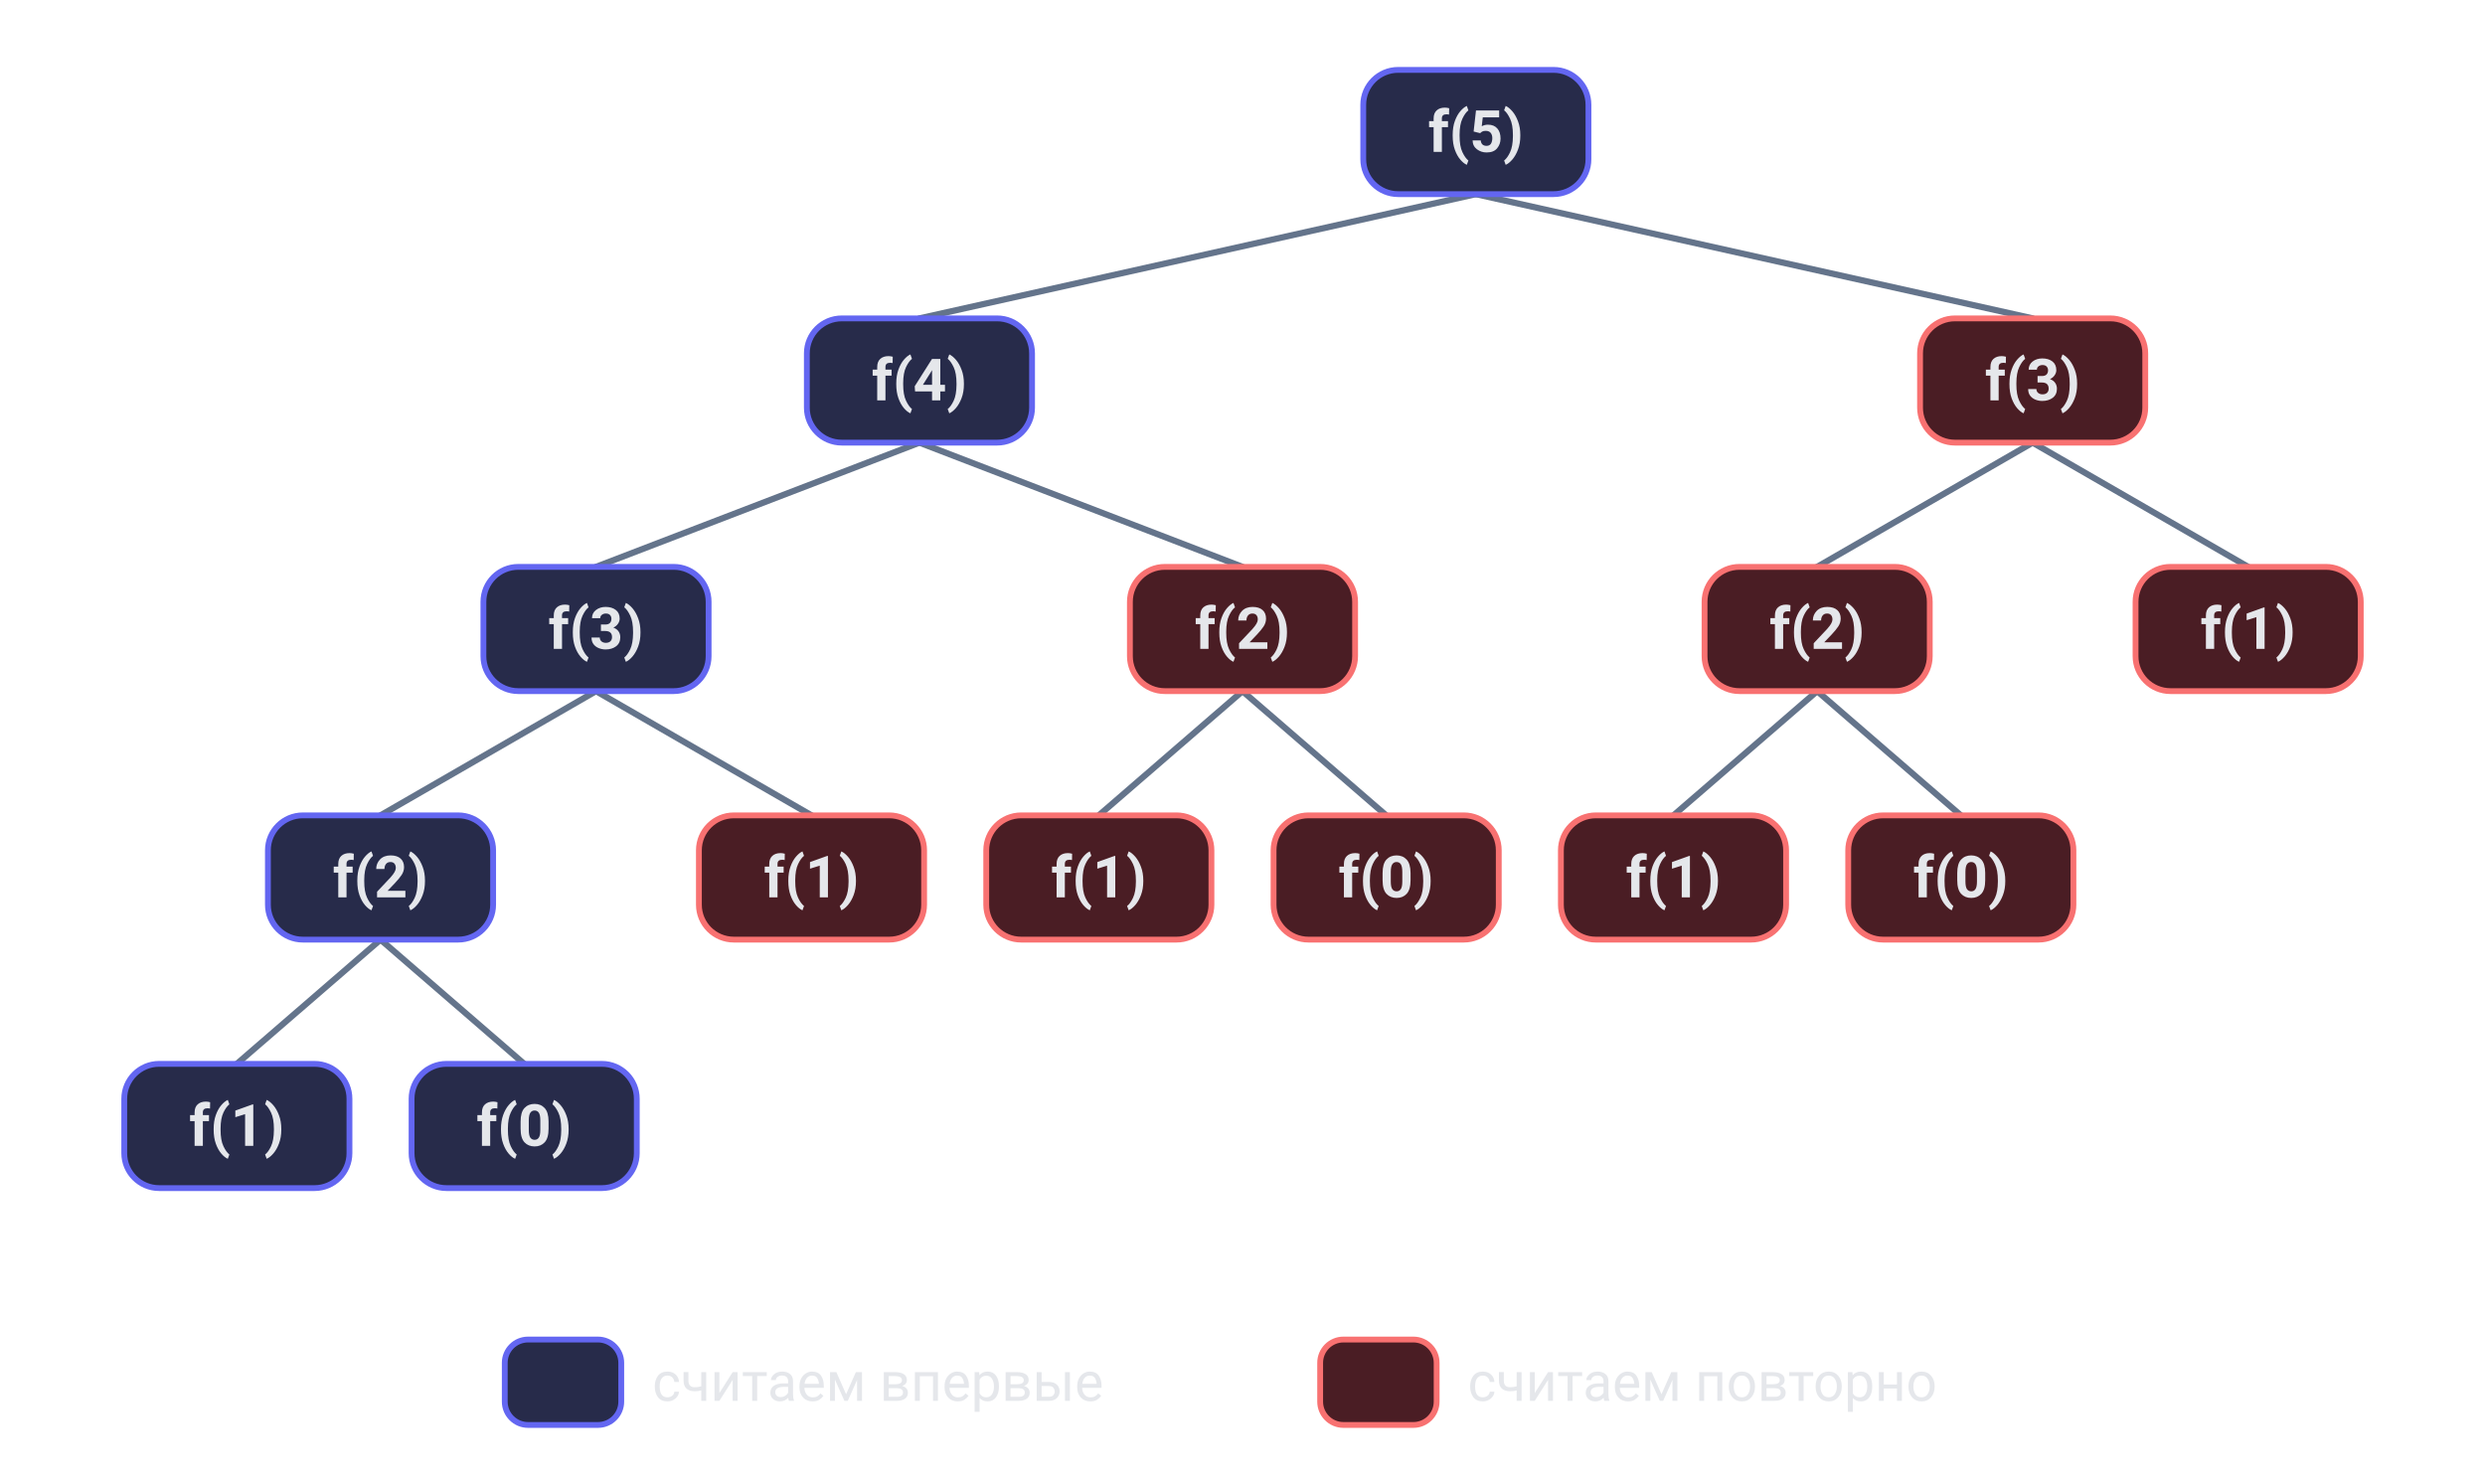
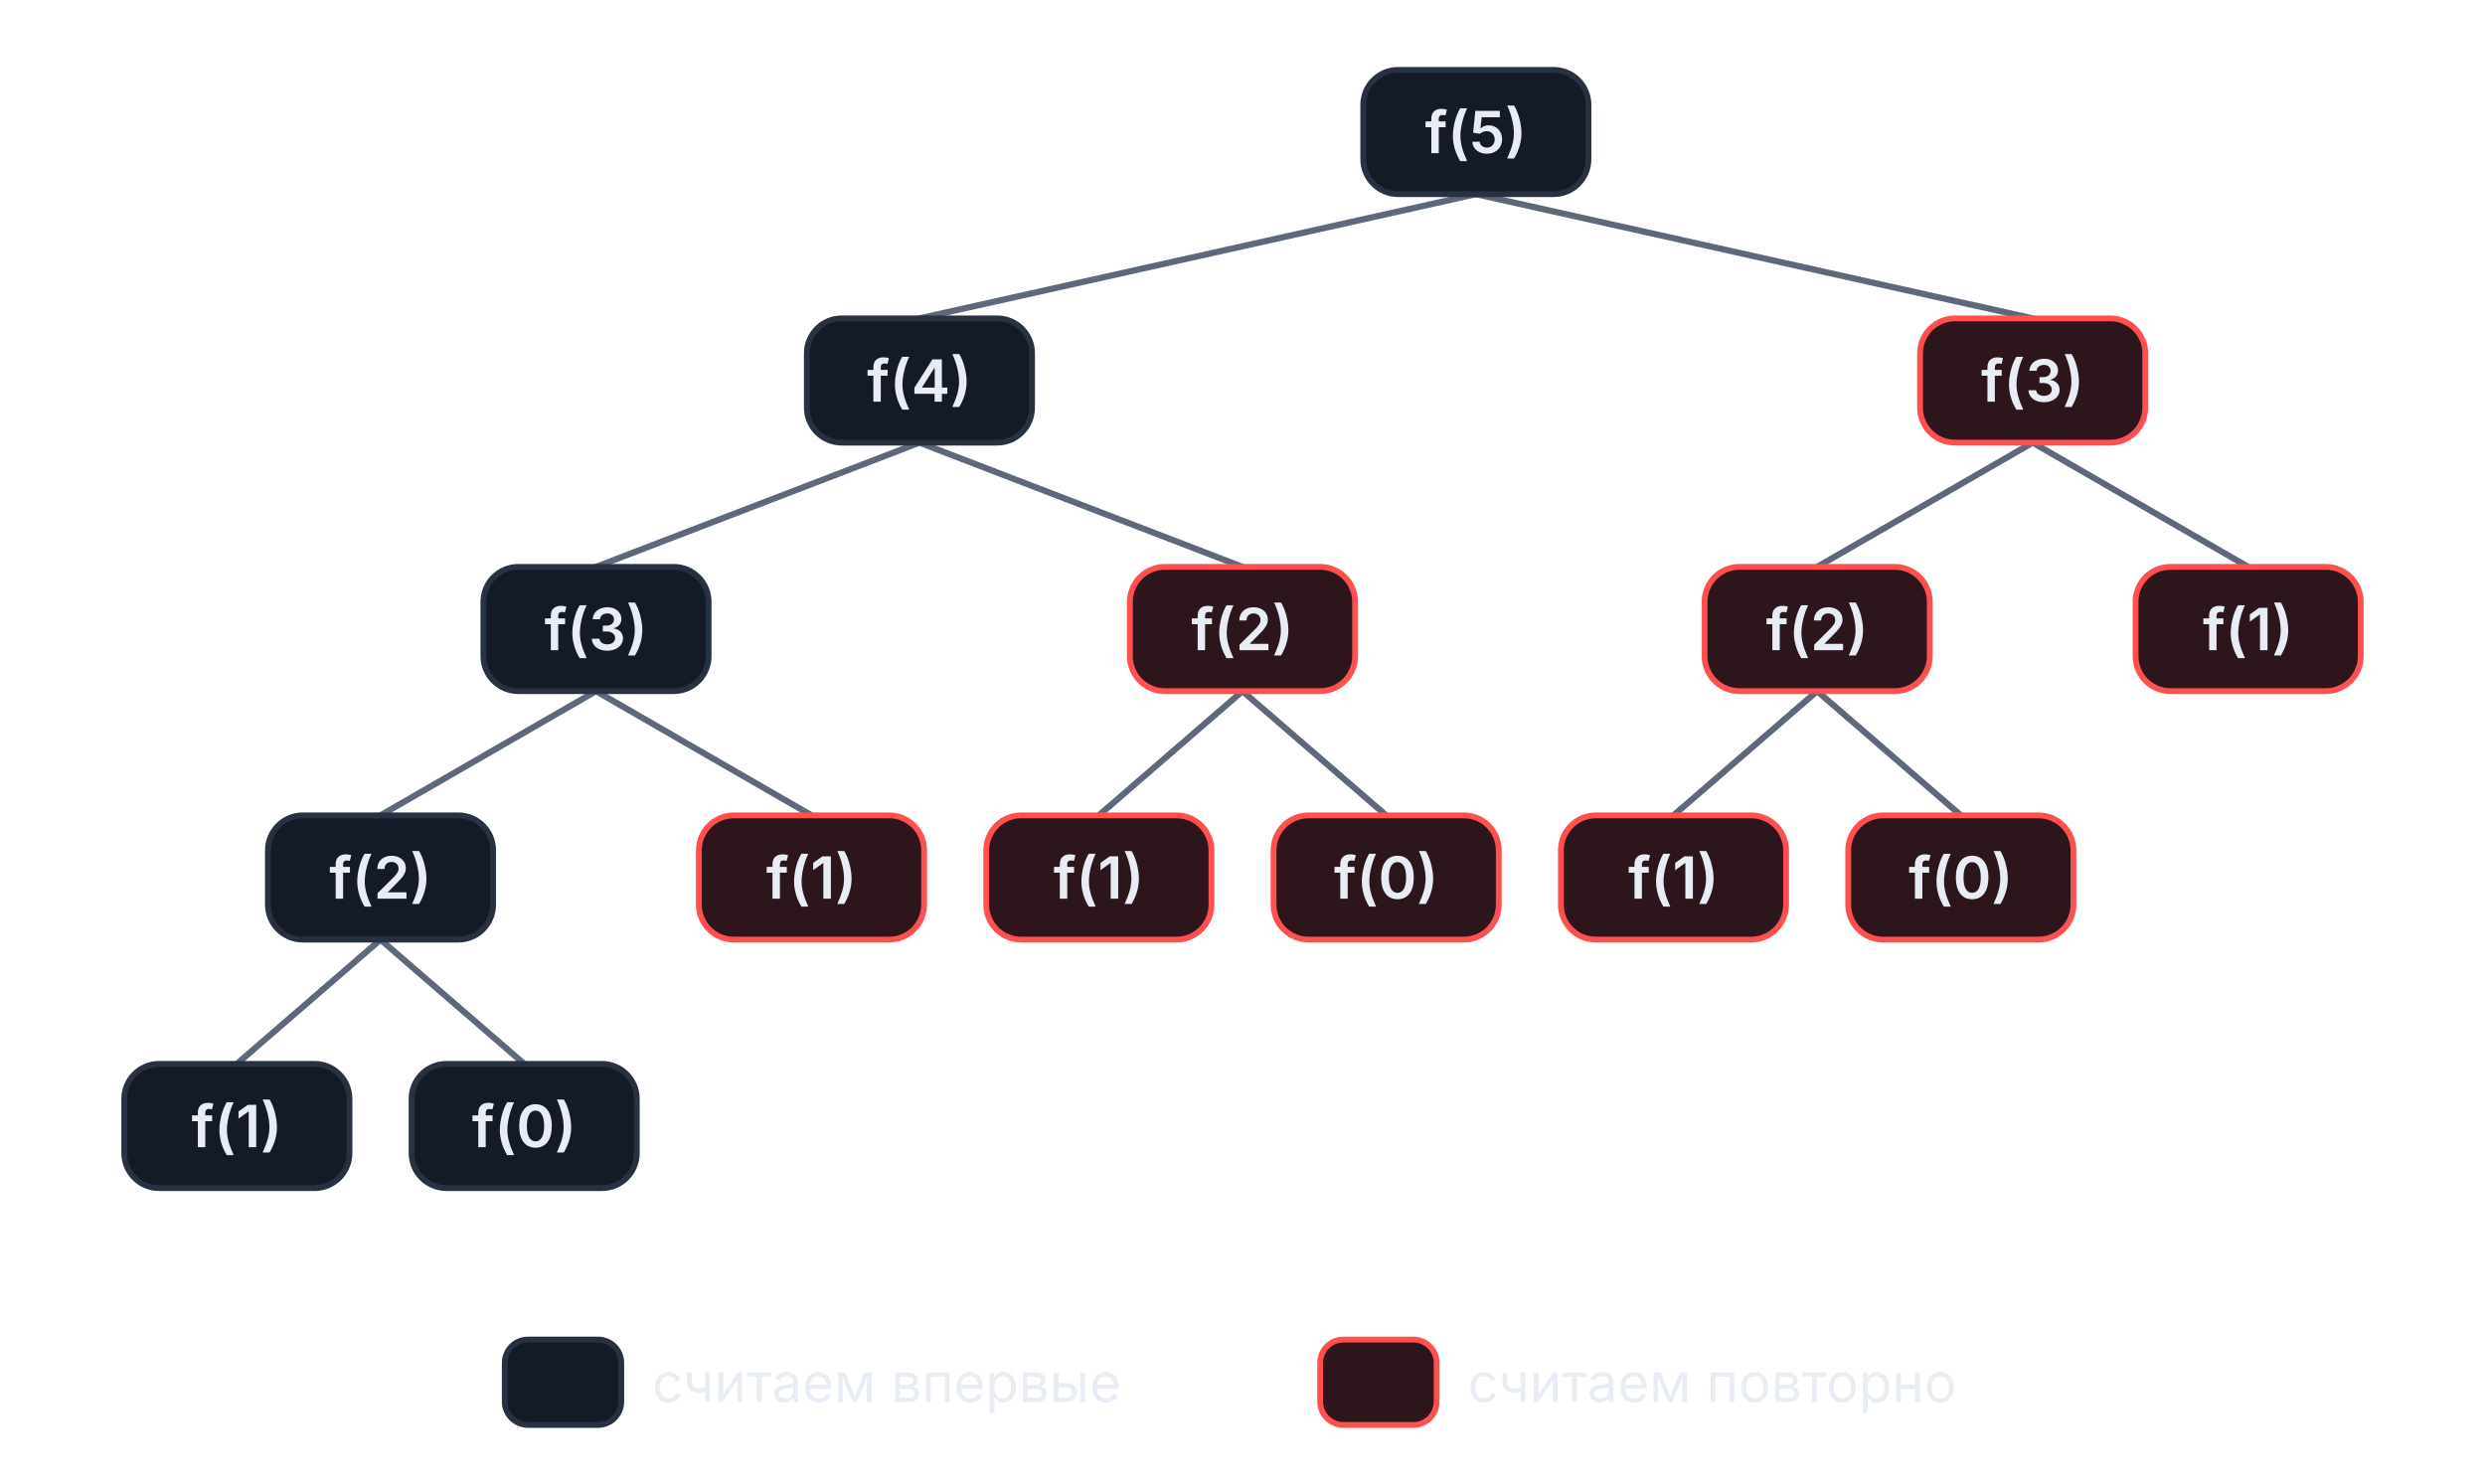
- <svg xmlns="http://www.w3.org/2000/svg" width="640" height="382" viewBox="0 0 640 382" font-family="'Segoe UI', Roboto, 'Helvetica Neue', Arial, sans-serif" role="img">
+ <svg xmlns="http://www.w3.org/2000/svg" width="640" height="382" viewBox="0 0 640 382" font-family="Inter, system-ui, 'Segoe UI', Roboto, Arial, sans-serif" role="img">
  <defs />
-   <line x1="380.1" y1="50.0" x2="236.8" y2="82.0" stroke="#64748b" stroke-width="1.6" stroke-linecap="round" />
-   <line x1="380.1" y1="50.0" x2="523.5" y2="82.0" stroke="#64748b" stroke-width="1.6" stroke-linecap="round" />
-   <line x1="236.8" y1="114.0" x2="153.5" y2="146.0" stroke="#64748b" stroke-width="1.6" stroke-linecap="round" />
-   <line x1="236.8" y1="114.0" x2="320.0" y2="146.0" stroke="#64748b" stroke-width="1.6" stroke-linecap="round" />
-   <line x1="153.5" y1="178.0" x2="98.0" y2="210.0" stroke="#64748b" stroke-width="1.6" stroke-linecap="round" />
-   <line x1="153.5" y1="178.0" x2="209.0" y2="210.0" stroke="#64748b" stroke-width="1.6" stroke-linecap="round" />
-   <line x1="98.0" y1="242.0" x2="61.0" y2="274.0" stroke="#64748b" stroke-width="1.6" stroke-linecap="round" />
-   <line x1="98.0" y1="242.0" x2="135.0" y2="274.0" stroke="#64748b" stroke-width="1.6" stroke-linecap="round" />
-   <line x1="320.0" y1="178.0" x2="283.0" y2="210.0" stroke="#64748b" stroke-width="1.6" stroke-linecap="round" />
-   <line x1="320.0" y1="178.0" x2="357.0" y2="210.0" stroke="#64748b" stroke-width="1.6" stroke-linecap="round" />
-   <line x1="523.5" y1="114.0" x2="468.0" y2="146.0" stroke="#64748b" stroke-width="1.6" stroke-linecap="round" />
-   <line x1="523.5" y1="114.0" x2="579.0" y2="146.0" stroke="#64748b" stroke-width="1.6" stroke-linecap="round" />
-   <line x1="468.0" y1="178.0" x2="431.0" y2="210.0" stroke="#64748b" stroke-width="1.6" stroke-linecap="round" />
-   <line x1="468.0" y1="178.0" x2="505.0" y2="210.0" stroke="#64748b" stroke-width="1.6" stroke-linecap="round" />
-   <rect x="351.1" y="18.0" width="58.0" height="32.0" rx="9" fill="#272b4a" stroke="#6366f1" stroke-width="1.5" />
-   <text x="380.1" y="34.0" font-size="15" fill="#e5e7eb" font-weight="600" text-anchor="middle" dominant-baseline="central">f(5)</text>
-   <rect x="207.8" y="82.0" width="58.0" height="32.0" rx="9" fill="#272b4a" stroke="#6366f1" stroke-width="1.5" />
-   <text x="236.8" y="98.0" font-size="15" fill="#e5e7eb" font-weight="600" text-anchor="middle" dominant-baseline="central">f(4)</text>
-   <rect x="124.5" y="146.0" width="58.0" height="32.0" rx="9" fill="#272b4a" stroke="#6366f1" stroke-width="1.5" />
-   <text x="153.5" y="162.0" font-size="15" fill="#e5e7eb" font-weight="600" text-anchor="middle" dominant-baseline="central">f(3)</text>
-   <rect x="69.0" y="210.0" width="58.0" height="32.0" rx="9" fill="#272b4a" stroke="#6366f1" stroke-width="1.5" />
-   <text x="98.0" y="226.0" font-size="15" fill="#e5e7eb" font-weight="600" text-anchor="middle" dominant-baseline="central">f(2)</text>
-   <rect x="32.0" y="274.0" width="58.0" height="32.0" rx="9" fill="#272b4a" stroke="#6366f1" stroke-width="1.5" />
-   <text x="61.0" y="290.0" font-size="15" fill="#e5e7eb" font-weight="600" text-anchor="middle" dominant-baseline="central">f(1)</text>
-   <rect x="106.0" y="274.0" width="58.0" height="32.0" rx="9" fill="#272b4a" stroke="#6366f1" stroke-width="1.5" />
-   <text x="135.0" y="290.0" font-size="15" fill="#e5e7eb" font-weight="600" text-anchor="middle" dominant-baseline="central">f(0)</text>
-   <rect x="180.0" y="210.0" width="58.0" height="32.0" rx="9" fill="#4a1d24" stroke="#f87171" stroke-width="1.5" />
-   <text x="209.0" y="226.0" font-size="15" fill="#e5e7eb" font-weight="600" text-anchor="middle" dominant-baseline="central">f(1)</text>
-   <rect x="291.0" y="146.0" width="58.0" height="32.0" rx="9" fill="#4a1d24" stroke="#f87171" stroke-width="1.5" />
-   <text x="320.0" y="162.0" font-size="15" fill="#e5e7eb" font-weight="600" text-anchor="middle" dominant-baseline="central">f(2)</text>
-   <rect x="254.0" y="210.0" width="58.0" height="32.0" rx="9" fill="#4a1d24" stroke="#f87171" stroke-width="1.5" />
-   <text x="283.0" y="226.0" font-size="15" fill="#e5e7eb" font-weight="600" text-anchor="middle" dominant-baseline="central">f(1)</text>
-   <rect x="328.0" y="210.0" width="58.0" height="32.0" rx="9" fill="#4a1d24" stroke="#f87171" stroke-width="1.5" />
-   <text x="357.0" y="226.0" font-size="15" fill="#e5e7eb" font-weight="600" text-anchor="middle" dominant-baseline="central">f(0)</text>
-   <rect x="494.5" y="82.0" width="58.0" height="32.0" rx="9" fill="#4a1d24" stroke="#f87171" stroke-width="1.5" />
-   <text x="523.5" y="98.0" font-size="15" fill="#e5e7eb" font-weight="600" text-anchor="middle" dominant-baseline="central">f(3)</text>
-   <rect x="439.0" y="146.0" width="58.0" height="32.0" rx="9" fill="#4a1d24" stroke="#f87171" stroke-width="1.5" />
-   <text x="468.0" y="162.0" font-size="15" fill="#e5e7eb" font-weight="600" text-anchor="middle" dominant-baseline="central">f(2)</text>
-   <rect x="402.0" y="210.0" width="58.0" height="32.0" rx="9" fill="#4a1d24" stroke="#f87171" stroke-width="1.5" />
-   <text x="431.0" y="226.0" font-size="15" fill="#e5e7eb" font-weight="600" text-anchor="middle" dominant-baseline="central">f(1)</text>
-   <rect x="476.0" y="210.0" width="58.0" height="32.0" rx="9" fill="#4a1d24" stroke="#f87171" stroke-width="1.5" />
-   <text x="505.0" y="226.0" font-size="15" fill="#e5e7eb" font-weight="600" text-anchor="middle" dominant-baseline="central">f(0)</text>
-   <rect x="550.0" y="146.0" width="58.0" height="32.0" rx="9" fill="#4a1d24" stroke="#f87171" stroke-width="1.5" />
-   <text x="579.0" y="162.0" font-size="15" fill="#e5e7eb" font-weight="600" text-anchor="middle" dominant-baseline="central">f(1)</text>
-   <rect x="130.0" y="345.0" width="30.0" height="22.0" rx="6" fill="#272b4a" stroke="#6366f1" stroke-width="1.5" />
-   <text x="168.0" y="356.0" font-size="14" fill="#e5e7eb" font-weight="400" text-anchor="start" dominant-baseline="central">считаем впервые</text>
-   <rect x="340.0" y="345.0" width="30.0" height="22.0" rx="6" fill="#4a1d24" stroke="#f87171" stroke-width="1.5" />
-   <text x="378.0" y="356.0" font-size="14" fill="#e5e7eb" font-weight="400" text-anchor="start" dominant-baseline="central">считаем повторно</text>
+   <line x1="380.1" y1="50.0" x2="236.8" y2="82.0" stroke="#5e687b" stroke-width="1.6" stroke-linecap="round" />
+   <line x1="380.1" y1="50.0" x2="523.5" y2="82.0" stroke="#5e687b" stroke-width="1.6" stroke-linecap="round" />
+   <line x1="236.8" y1="114.0" x2="153.5" y2="146.0" stroke="#5e687b" stroke-width="1.6" stroke-linecap="round" />
+   <line x1="236.8" y1="114.0" x2="320.0" y2="146.0" stroke="#5e687b" stroke-width="1.6" stroke-linecap="round" />
+   <line x1="153.5" y1="178.0" x2="98.0" y2="210.0" stroke="#5e687b" stroke-width="1.6" stroke-linecap="round" />
+   <line x1="153.5" y1="178.0" x2="209.0" y2="210.0" stroke="#5e687b" stroke-width="1.6" stroke-linecap="round" />
+   <line x1="98.0" y1="242.0" x2="61.0" y2="274.0" stroke="#5e687b" stroke-width="1.6" stroke-linecap="round" />
+   <line x1="98.0" y1="242.0" x2="135.0" y2="274.0" stroke="#5e687b" stroke-width="1.6" stroke-linecap="round" />
+   <line x1="320.0" y1="178.0" x2="283.0" y2="210.0" stroke="#5e687b" stroke-width="1.6" stroke-linecap="round" />
+   <line x1="320.0" y1="178.0" x2="357.0" y2="210.0" stroke="#5e687b" stroke-width="1.6" stroke-linecap="round" />
+   <line x1="523.5" y1="114.0" x2="468.0" y2="146.0" stroke="#5e687b" stroke-width="1.6" stroke-linecap="round" />
+   <line x1="523.5" y1="114.0" x2="579.0" y2="146.0" stroke="#5e687b" stroke-width="1.6" stroke-linecap="round" />
+   <line x1="468.0" y1="178.0" x2="431.0" y2="210.0" stroke="#5e687b" stroke-width="1.6" stroke-linecap="round" />
+   <line x1="468.0" y1="178.0" x2="505.0" y2="210.0" stroke="#5e687b" stroke-width="1.6" stroke-linecap="round" />
+   <rect x="351.1" y="18.0" width="58.0" height="32.0" rx="9" fill="#151b26" stroke="#283142" stroke-width="1.5" />
+   <text x="380.1" y="34.0" font-size="15" fill="#e8edf5" font-weight="600" text-anchor="middle" dominant-baseline="central">f(5)</text>
+   <rect x="207.8" y="82.0" width="58.0" height="32.0" rx="9" fill="#151b26" stroke="#283142" stroke-width="1.5" />
+   <text x="236.8" y="98.0" font-size="15" fill="#e8edf5" font-weight="600" text-anchor="middle" dominant-baseline="central">f(4)</text>
+   <rect x="124.5" y="146.0" width="58.0" height="32.0" rx="9" fill="#151b26" stroke="#283142" stroke-width="1.5" />
+   <text x="153.5" y="162.0" font-size="15" fill="#e8edf5" font-weight="600" text-anchor="middle" dominant-baseline="central">f(3)</text>
+   <rect x="69.0" y="210.0" width="58.0" height="32.0" rx="9" fill="#151b26" stroke="#283142" stroke-width="1.5" />
+   <text x="98.0" y="226.0" font-size="15" fill="#e8edf5" font-weight="600" text-anchor="middle" dominant-baseline="central">f(2)</text>
+   <rect x="32.0" y="274.0" width="58.0" height="32.0" rx="9" fill="#151b26" stroke="#283142" stroke-width="1.5" />
+   <text x="61.0" y="290.0" font-size="15" fill="#e8edf5" font-weight="600" text-anchor="middle" dominant-baseline="central">f(1)</text>
+   <rect x="106.0" y="274.0" width="58.0" height="32.0" rx="9" fill="#151b26" stroke="#283142" stroke-width="1.5" />
+   <text x="135.0" y="290.0" font-size="15" fill="#e8edf5" font-weight="600" text-anchor="middle" dominant-baseline="central">f(0)</text>
+   <rect x="180.0" y="210.0" width="58.0" height="32.0" rx="9" fill="#2c161b" stroke="#ff4f4f" stroke-width="1.5" />
+   <text x="209.0" y="226.0" font-size="15" fill="#e8edf5" font-weight="600" text-anchor="middle" dominant-baseline="central">f(1)</text>
+   <rect x="291.0" y="146.0" width="58.0" height="32.0" rx="9" fill="#2c161b" stroke="#ff4f4f" stroke-width="1.5" />
+   <text x="320.0" y="162.0" font-size="15" fill="#e8edf5" font-weight="600" text-anchor="middle" dominant-baseline="central">f(2)</text>
+   <rect x="254.0" y="210.0" width="58.0" height="32.0" rx="9" fill="#2c161b" stroke="#ff4f4f" stroke-width="1.5" />
+   <text x="283.0" y="226.0" font-size="15" fill="#e8edf5" font-weight="600" text-anchor="middle" dominant-baseline="central">f(1)</text>
+   <rect x="328.0" y="210.0" width="58.0" height="32.0" rx="9" fill="#2c161b" stroke="#ff4f4f" stroke-width="1.5" />
+   <text x="357.0" y="226.0" font-size="15" fill="#e8edf5" font-weight="600" text-anchor="middle" dominant-baseline="central">f(0)</text>
+   <rect x="494.5" y="82.0" width="58.0" height="32.0" rx="9" fill="#2c161b" stroke="#ff4f4f" stroke-width="1.5" />
+   <text x="523.5" y="98.0" font-size="15" fill="#e8edf5" font-weight="600" text-anchor="middle" dominant-baseline="central">f(3)</text>
+   <rect x="439.0" y="146.0" width="58.0" height="32.0" rx="9" fill="#2c161b" stroke="#ff4f4f" stroke-width="1.5" />
+   <text x="468.0" y="162.0" font-size="15" fill="#e8edf5" font-weight="600" text-anchor="middle" dominant-baseline="central">f(2)</text>
+   <rect x="402.0" y="210.0" width="58.0" height="32.0" rx="9" fill="#2c161b" stroke="#ff4f4f" stroke-width="1.5" />
+   <text x="431.0" y="226.0" font-size="15" fill="#e8edf5" font-weight="600" text-anchor="middle" dominant-baseline="central">f(1)</text>
+   <rect x="476.0" y="210.0" width="58.0" height="32.0" rx="9" fill="#2c161b" stroke="#ff4f4f" stroke-width="1.5" />
+   <text x="505.0" y="226.0" font-size="15" fill="#e8edf5" font-weight="600" text-anchor="middle" dominant-baseline="central">f(0)</text>
+   <rect x="550.0" y="146.0" width="58.0" height="32.0" rx="9" fill="#2c161b" stroke="#ff4f4f" stroke-width="1.5" />
+   <text x="579.0" y="162.0" font-size="15" fill="#e8edf5" font-weight="600" text-anchor="middle" dominant-baseline="central">f(1)</text>
+   <rect x="130.0" y="345.0" width="30.0" height="22.0" rx="6" fill="#151b26" stroke="#283142" stroke-width="1.5" />
+   <text x="168.0" y="356.0" font-size="14" fill="#e8edf5" font-weight="400" text-anchor="start" dominant-baseline="central">считаем впервые</text>
+   <rect x="340.0" y="345.0" width="30.0" height="22.0" rx="6" fill="#2c161b" stroke="#ff4f4f" stroke-width="1.5" />
+   <text x="378.0" y="356.0" font-size="14" fill="#e8edf5" font-weight="400" text-anchor="start" dominant-baseline="central">считаем повторно</text>
</svg>
